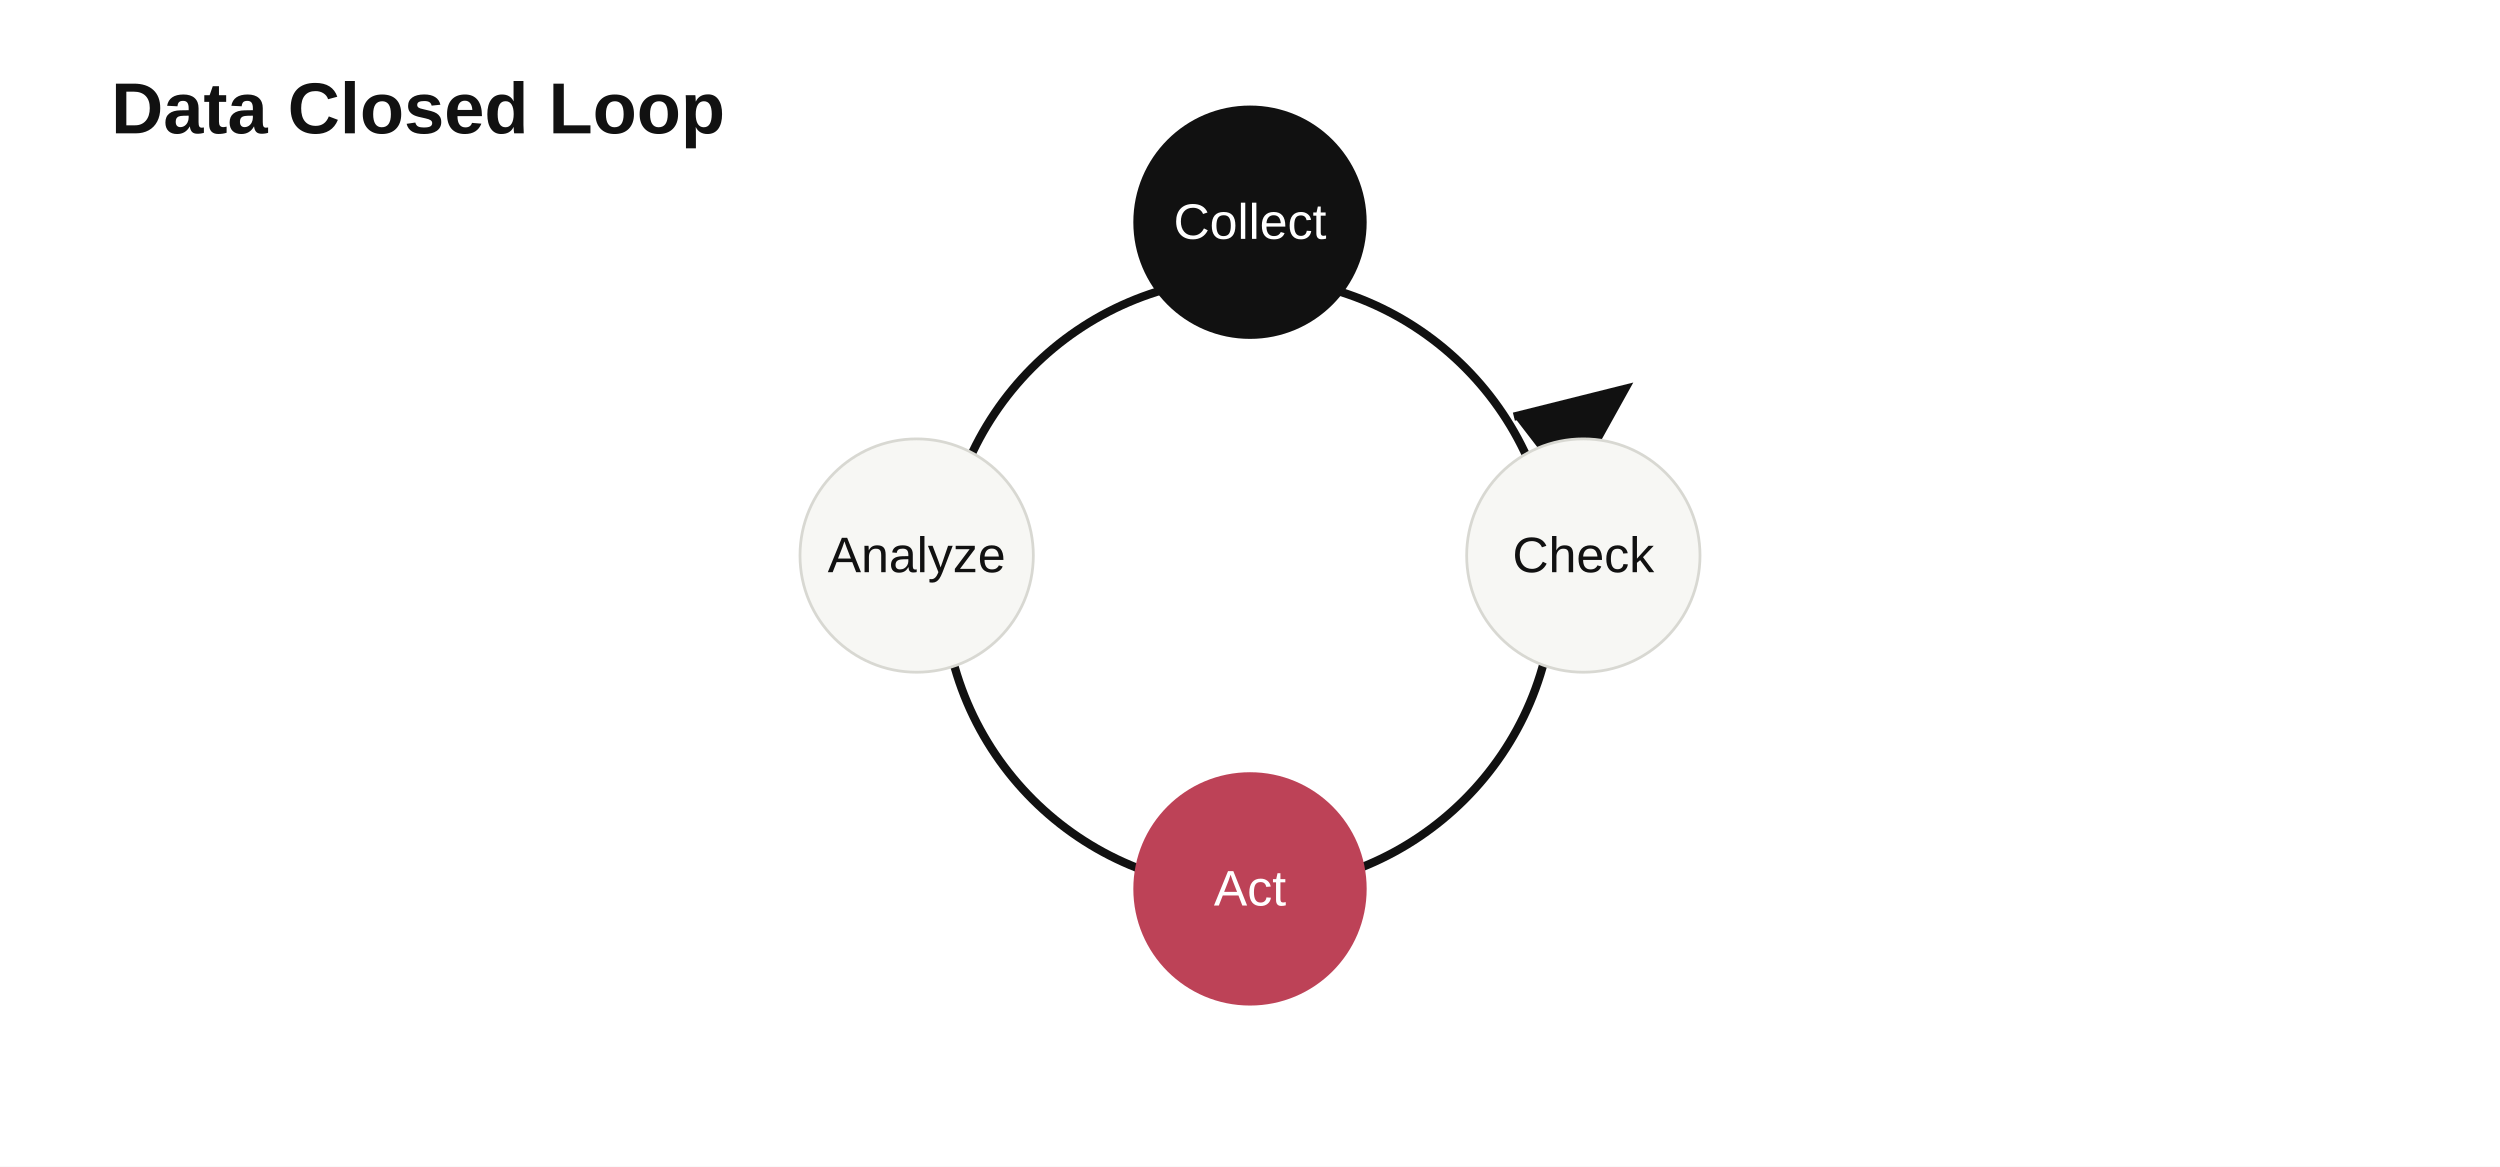
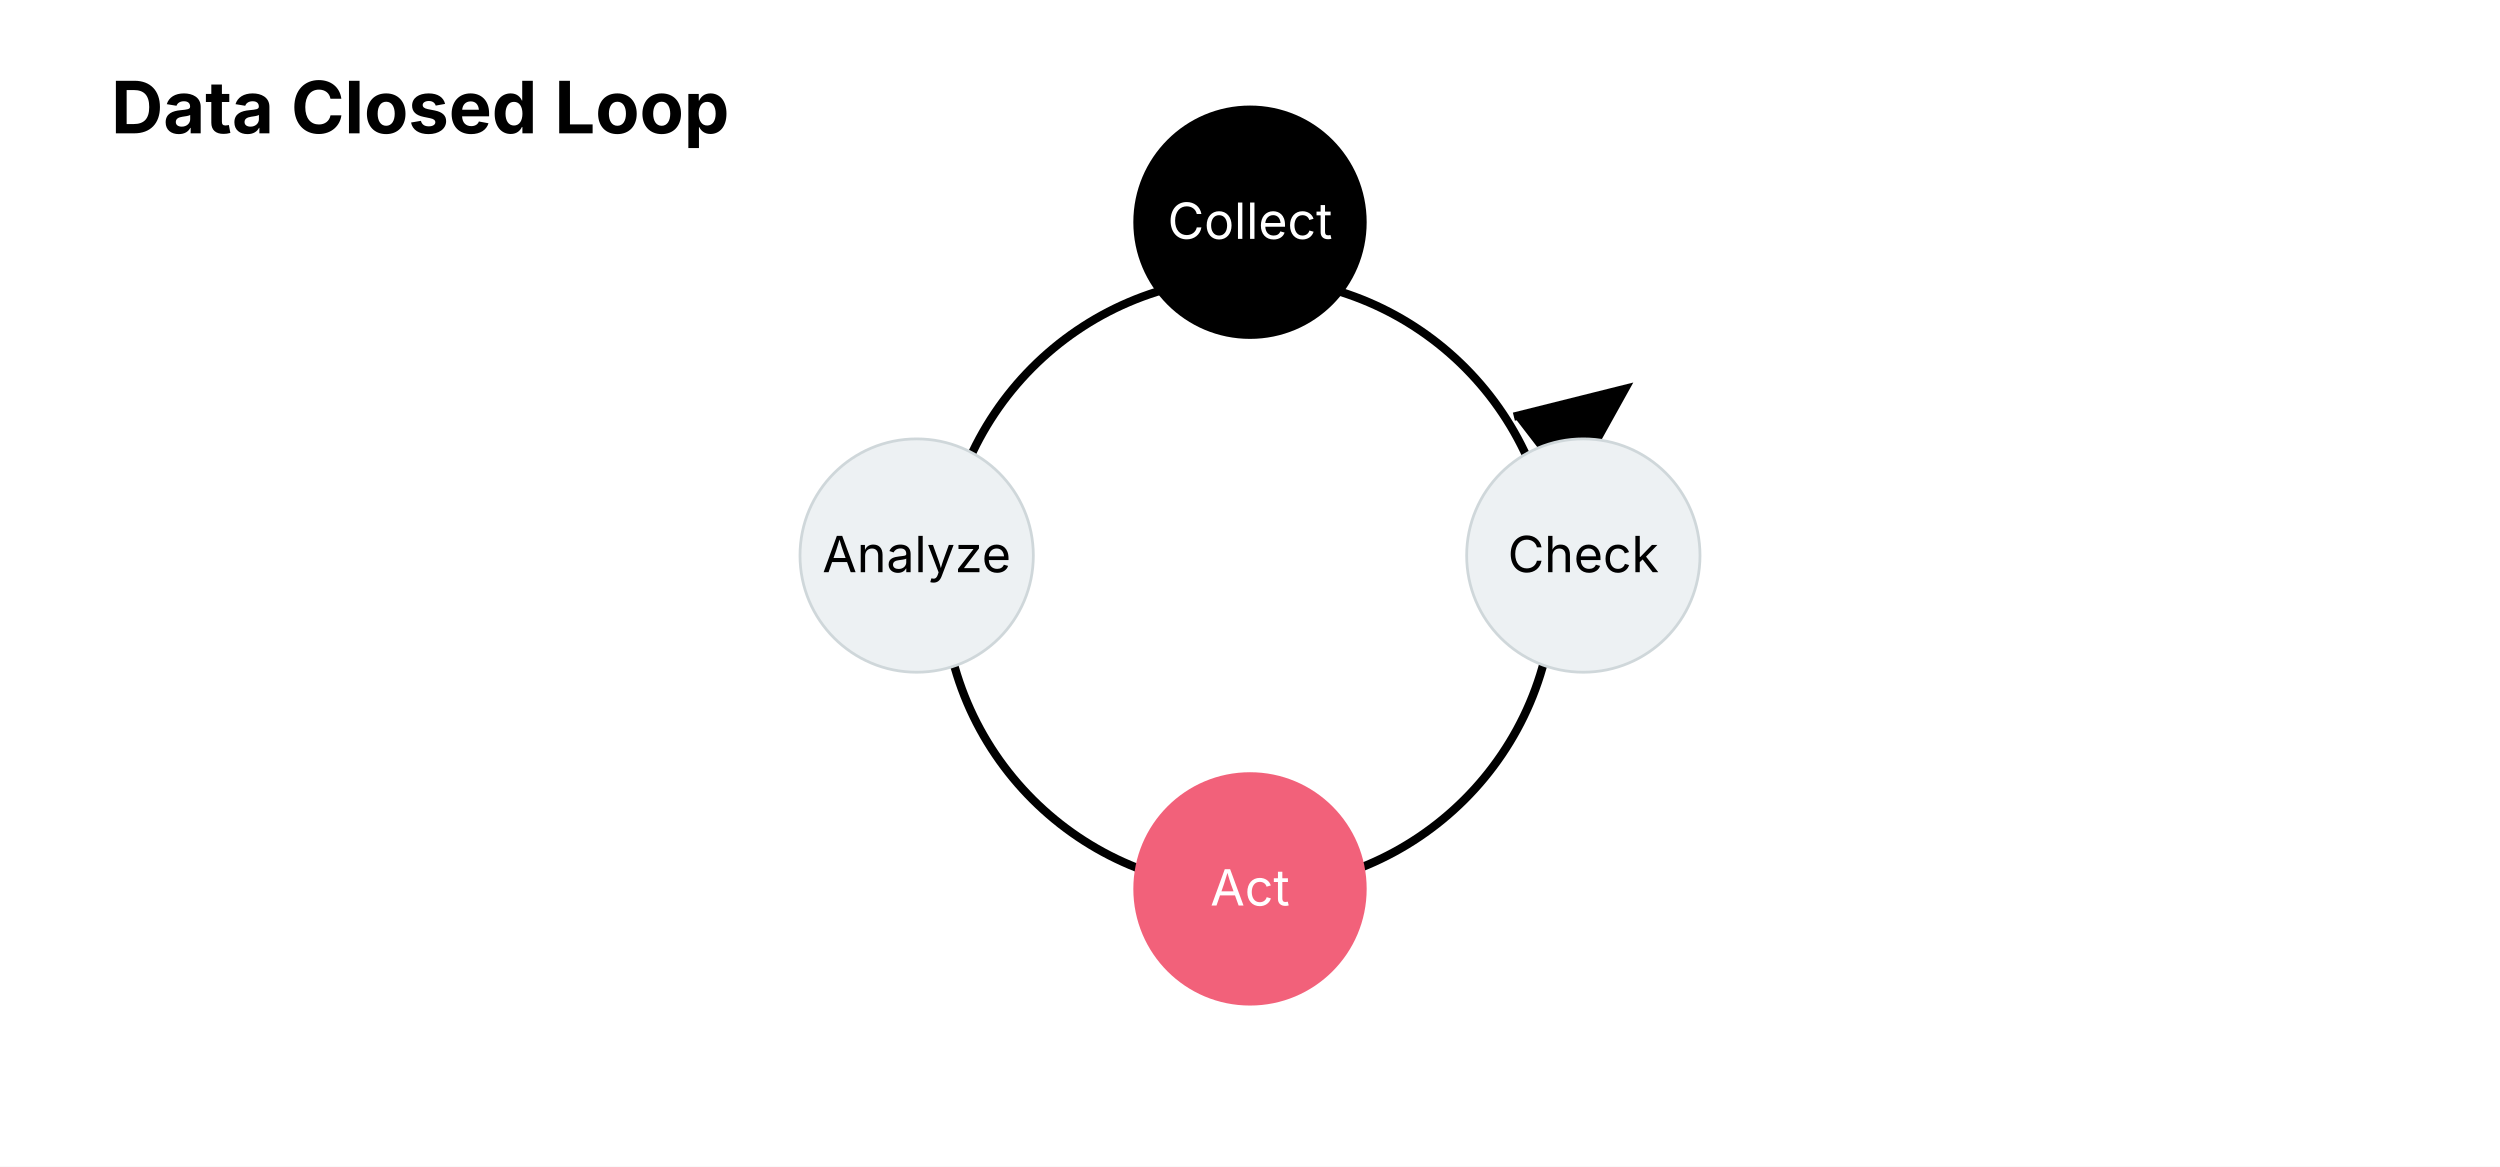
<svg xmlns="http://www.w3.org/2000/svg" width="900" height="420" viewBox="0 0 900 420">
  <rect width="900" height="420" fill="#ffffff" />
-   <text x="40" y="48" font-family="Arial" font-size="26" font-weight="700" fill="#111">Data Closed Loop</text>
-   <g fill="none" stroke="#111" stroke-width="3">
+   <text x="40" y="48" font-family="Inter, Arial" font-size="26" font-weight="700" fill="#000000">Data Closed Loop</text>
+   <g fill="none" stroke="#000000" stroke-width="3">
    <path d="M450 100 A110 110 0 1 1 449 100" />
-     <path d="M545 150 l40 -10 l-20 36" fill="#111" />
+     <path d="M545 150 l40 -10 l-20 36" fill="#000000" />
  </g>
-   <g font-family="Arial" font-size="18" text-anchor="middle">
-     <circle cx="450" cy="80" r="42" fill="#111" />
+   <g font-family="Inter, Arial" font-size="18" text-anchor="middle">
+     <circle cx="450" cy="80" r="42" fill="#000000" />
    <text x="450" y="86" fill="#fff">Collect</text>
-     <circle cx="570" cy="200" r="42" fill="#f7f7f4" stroke="#d8d8d2" />
-     <text x="570" y="206" fill="#111">Check</text>
-     <circle cx="450" cy="320" r="42" fill="#bd4257" />
+     <circle cx="570" cy="200" r="42" fill="#EDF1F3" stroke="#cfd7da" />
+     <text x="570" y="206" fill="#000000">Check</text>
+     <circle cx="450" cy="320" r="42" fill="#F2617A" />
    <text x="450" y="326" fill="#fff">Act</text>
-     <circle cx="330" cy="200" r="42" fill="#f7f7f4" stroke="#d8d8d2" />
-     <text x="330" y="206" fill="#111">Analyze</text>
+     <circle cx="330" cy="200" r="42" fill="#EDF1F3" stroke="#cfd7da" />
+     <text x="330" y="206" fill="#000000">Analyze</text>
  </g>
</svg>
